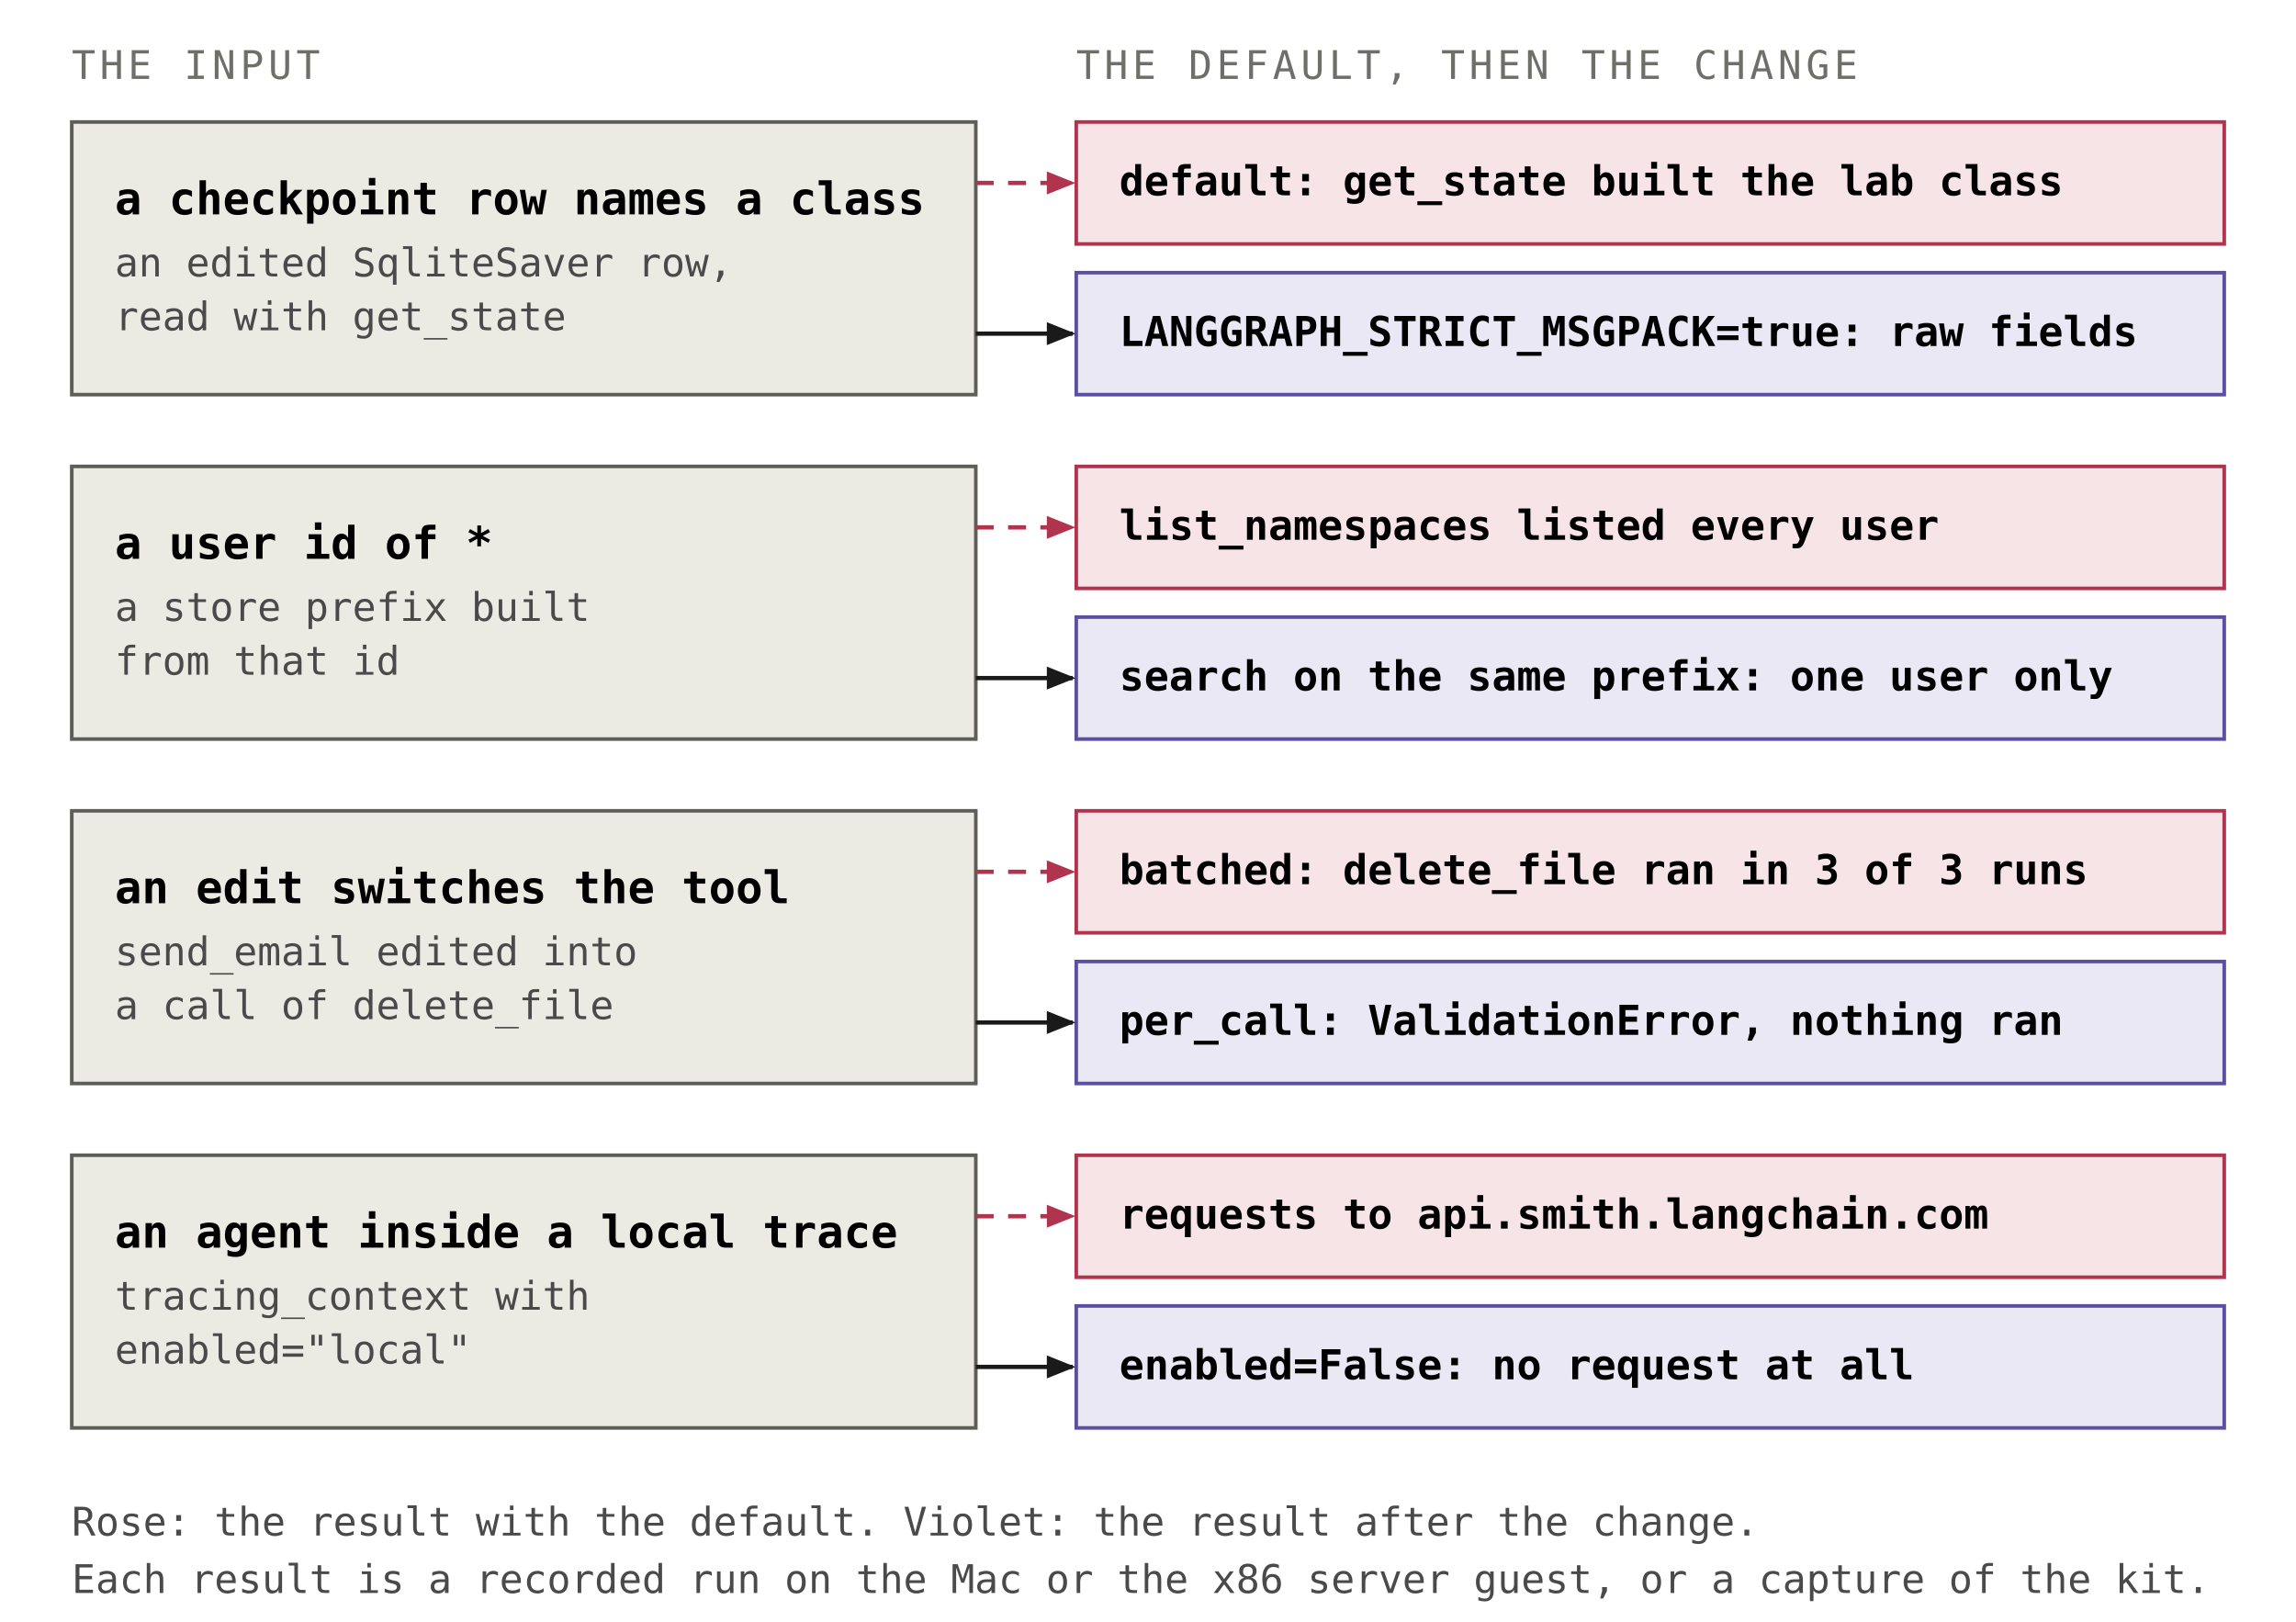
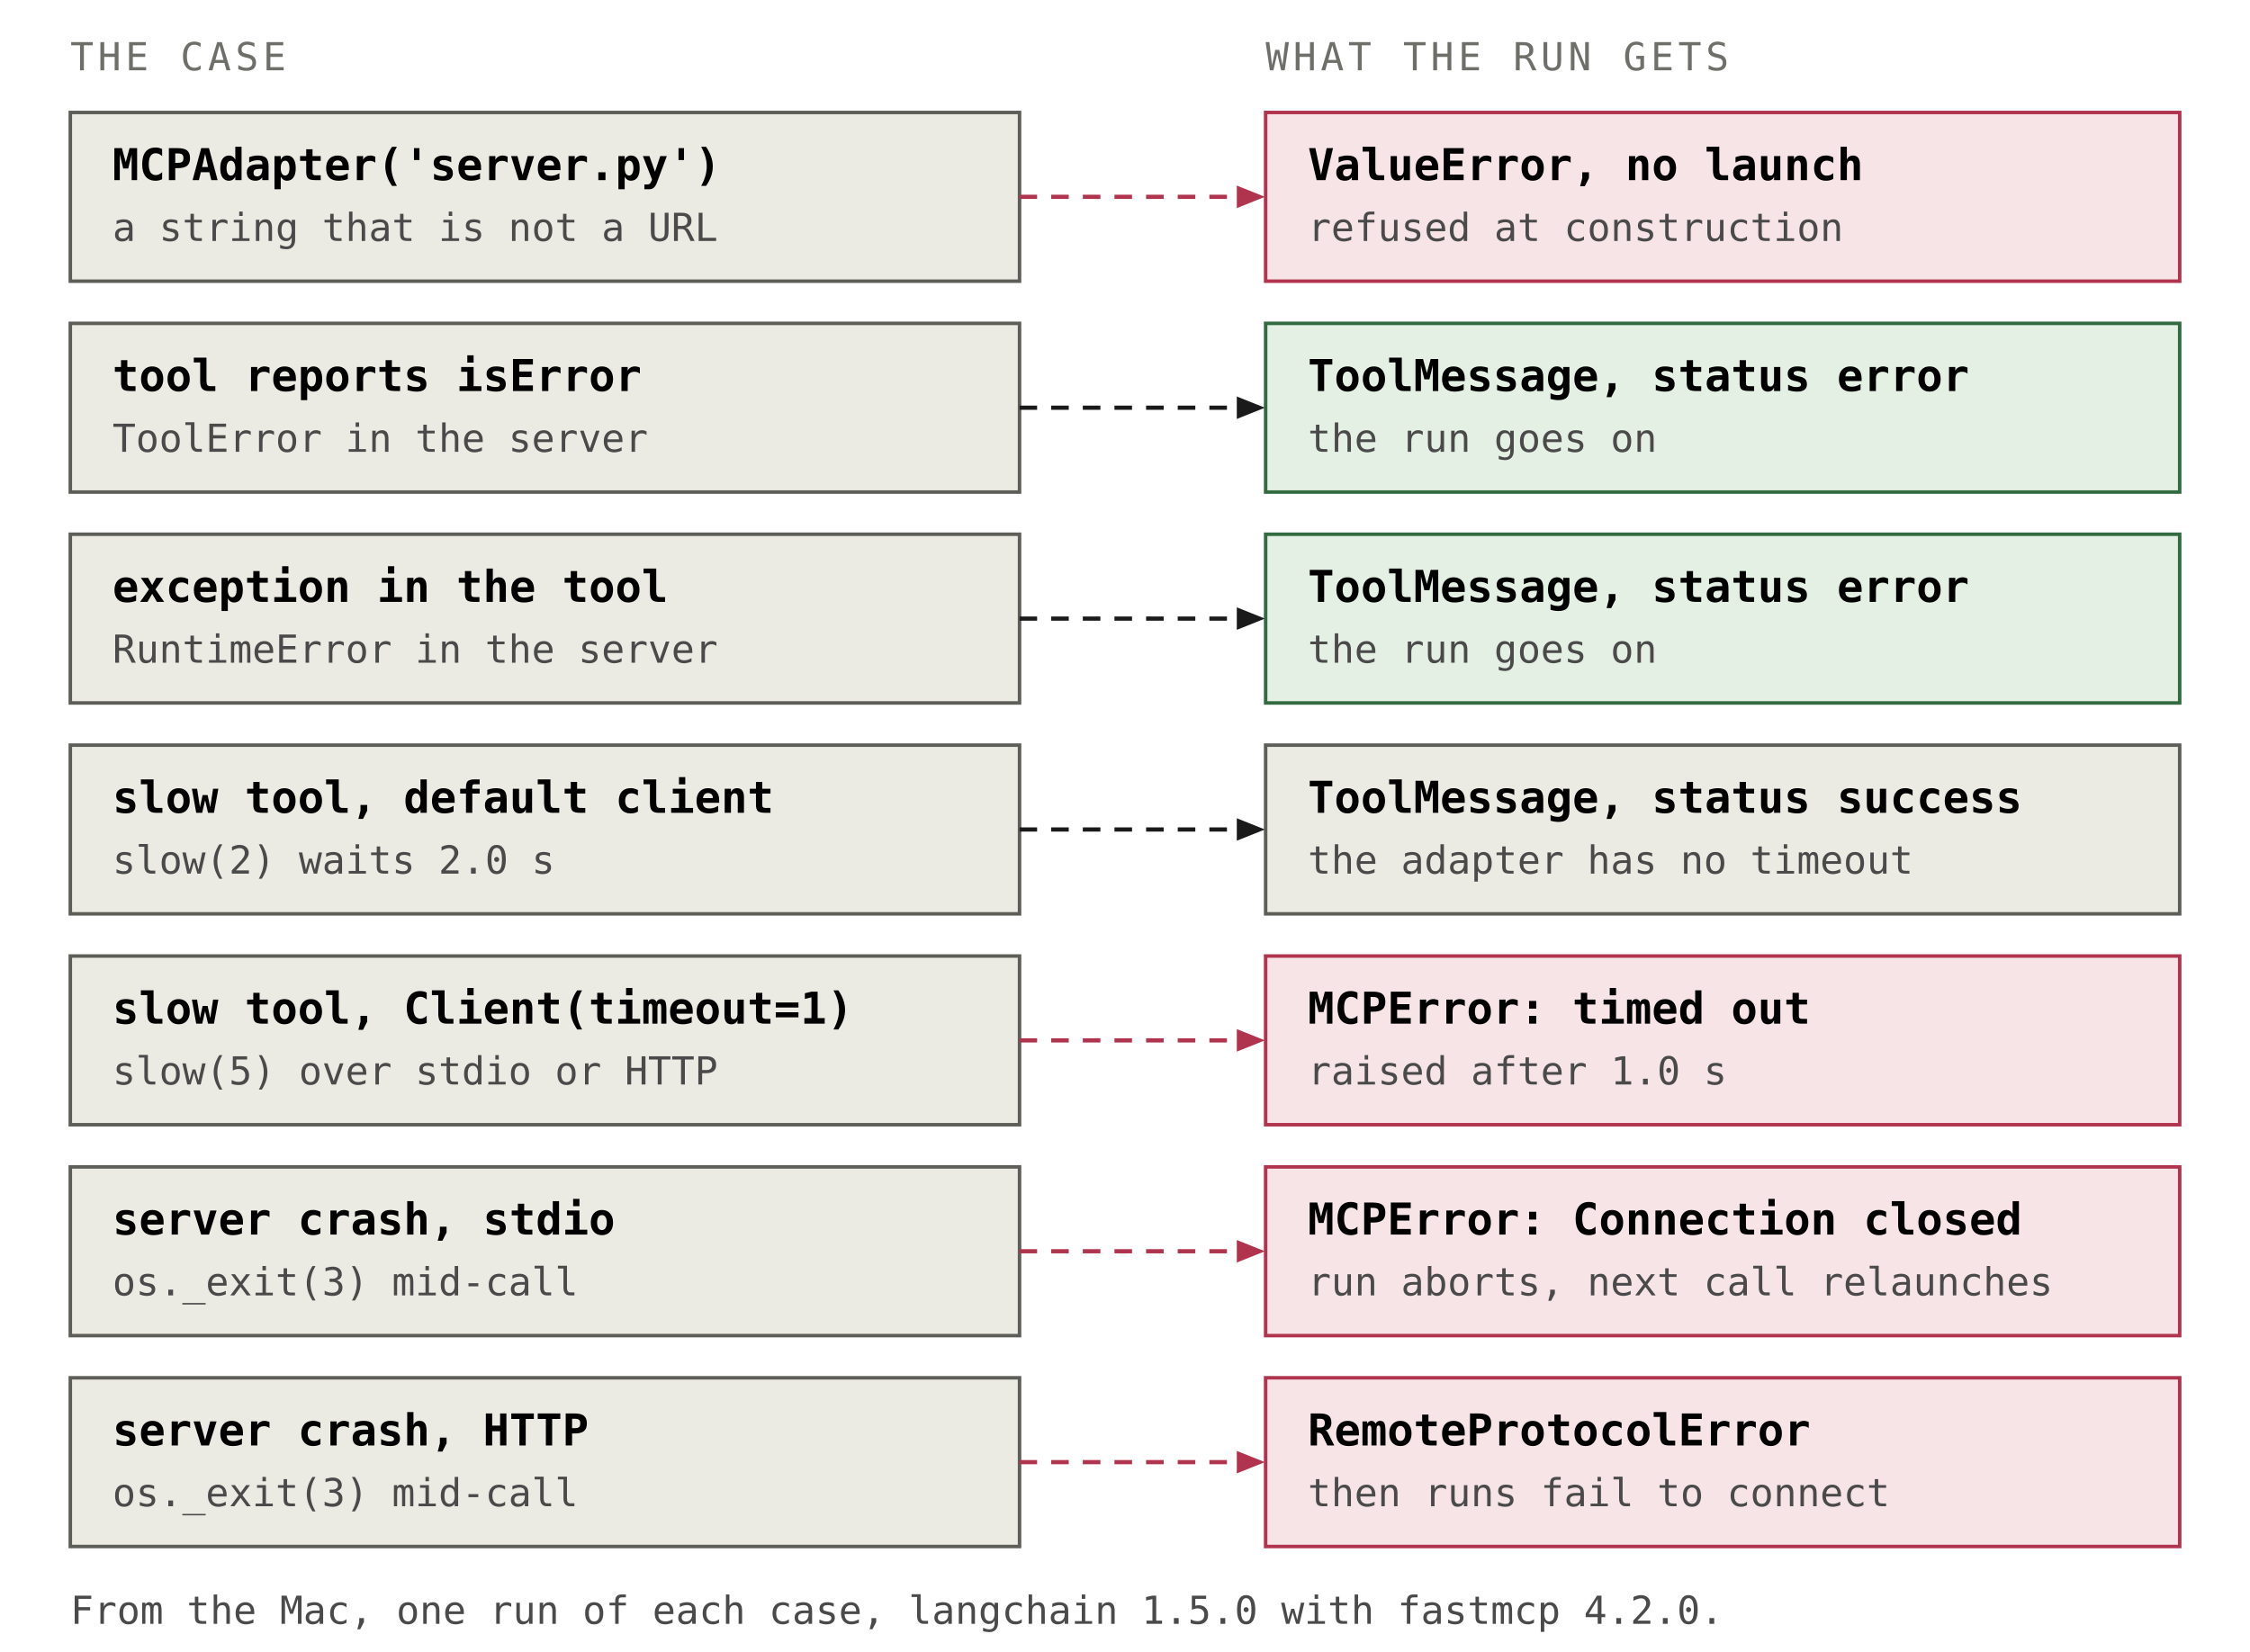
- <svg xmlns="http://www.w3.org/2000/svg" viewBox="0 0 640 452" role="img" aria-labelledby="fig-7-3-title fig-7-3-desc" font-family="JetBrains Mono, ui-monospace, monospace">
+ <svg xmlns="http://www.w3.org/2000/svg" viewBox="0 0 640 470" role="img" aria-labelledby="fig-7-3-title fig-7-3-desc" font-family="JetBrains Mono, ui-monospace, monospace">
  <defs>
    <marker id="fig-7-3-head-rose" viewBox="0 0 10 10" refX="9" refY="5" markerWidth="8" markerHeight="8" markerUnits="userSpaceOnUse" orient="auto-start-reverse">
      <path d="M0 1 L10 5 L0 9 z" fill="var(--m-rose-ink, #b0344d)" />
    </marker>
    <marker id="fig-7-3-head-ink" viewBox="0 0 10 10" refX="9" refY="5" markerWidth="8" markerHeight="8" markerUnits="userSpaceOnUse" orient="auto-start-reverse">
      <path d="M0 1 L10 5 L0 9 z" fill="var(--m-ink, #1a1a1a)" />
    </marker>
  </defs>
-   <text x="20" y="22" font-size="11" letter-spacing="1.2" fill="var(--m-ink-mute, #6f6f6a)">THE INPUT</text>
-   <text x="300" y="22" font-size="11" letter-spacing="1.2" fill="var(--m-ink-mute, #6f6f6a)">THE DEFAULT, THEN THE CHANGE</text>
-   <rect x="20" y="34" width="252" height="76" fill="var(--m-grey-fill, #ecebe3)" stroke="var(--m-grey-ink, #5e5e59)" />
-   <text x="32" y="59.75" font-size="12.5" font-weight="700">a checkpoint row names a class</text>
-   <text x="32" y="77.05" font-size="11" class="m-serif" fill="var(--m-ink-soft, #4a4a4a)">an edited SqliteSaver row,</text>
-   <text x="32" y="92.05" font-size="11" class="m-serif" fill="var(--m-ink-soft, #4a4a4a)">read with get_state</text>
-   <rect x="300" y="34" width="320" height="34" fill="var(--m-rose-fill, #f7e4e7)" stroke="var(--m-rose-ink, #b0344d)" />
-   <text x="312" y="54.45" font-size="11.5" font-weight="700">default: get_state built the lab class</text>
-   <rect x="300" y="76" width="320" height="34" fill="var(--m-violet-fill, #ebe8f5)" stroke="var(--m-violet-ink, #5b4fa3)" />
-   <text x="312" y="96.45" font-size="11.5" font-weight="700">LANGGRAPH_STRICT_MSGPACK=true: raw fields</text>
-   <path d="M272 51 H299" fill="none" stroke="var(--m-rose-ink, #b0344d)" stroke-width="1.2" stroke-dasharray="5 4" stroke-linejoin="round" marker-end="url(#fig-7-3-head-rose)" />
-   <path d="M272 93 H299" fill="none" stroke="var(--m-ink, #1a1a1a)" stroke-width="1.2" stroke-linejoin="round" marker-end="url(#fig-7-3-head-ink)" />
-   <rect x="20" y="130" width="252" height="76" fill="var(--m-grey-fill, #ecebe3)" stroke="var(--m-grey-ink, #5e5e59)" />
-   <text x="32" y="155.75" font-size="12.5" font-weight="700">a user id of *</text>
-   <text x="32" y="173.05" font-size="11" class="m-serif" fill="var(--m-ink-soft, #4a4a4a)">a store prefix built</text>
-   <text x="32" y="188.05" font-size="11" class="m-serif" fill="var(--m-ink-soft, #4a4a4a)">from that id</text>
-   <rect x="300" y="130" width="320" height="34" fill="var(--m-rose-fill, #f7e4e7)" stroke="var(--m-rose-ink, #b0344d)" />
-   <text x="312" y="150.45" font-size="11.5" font-weight="700">list_namespaces listed every user</text>
-   <rect x="300" y="172" width="320" height="34" fill="var(--m-violet-fill, #ebe8f5)" stroke="var(--m-violet-ink, #5b4fa3)" />
-   <text x="312" y="192.45" font-size="11.5" font-weight="700">search on the same prefix: one user only</text>
-   <path d="M272 147 H299" fill="none" stroke="var(--m-rose-ink, #b0344d)" stroke-width="1.2" stroke-dasharray="5 4" stroke-linejoin="round" marker-end="url(#fig-7-3-head-rose)" />
-   <path d="M272 189 H299" fill="none" stroke="var(--m-ink, #1a1a1a)" stroke-width="1.2" stroke-linejoin="round" marker-end="url(#fig-7-3-head-ink)" />
-   <rect x="20" y="226" width="252" height="76" fill="var(--m-grey-fill, #ecebe3)" stroke="var(--m-grey-ink, #5e5e59)" />
-   <text x="32" y="251.75" font-size="12.5" font-weight="700">an edit switches the tool</text>
-   <text x="32" y="269.05" font-size="11" class="m-serif" fill="var(--m-ink-soft, #4a4a4a)">send_email edited into</text>
-   <text x="32" y="284.05" font-size="11" class="m-serif" fill="var(--m-ink-soft, #4a4a4a)">a call of delete_file</text>
-   <rect x="300" y="226" width="320" height="34" fill="var(--m-rose-fill, #f7e4e7)" stroke="var(--m-rose-ink, #b0344d)" />
-   <text x="312" y="246.45" font-size="11.5" font-weight="700">batched: delete_file ran in 3 of 3 runs</text>
-   <rect x="300" y="268" width="320" height="34" fill="var(--m-violet-fill, #ebe8f5)" stroke="var(--m-violet-ink, #5b4fa3)" />
-   <text x="312" y="288.45" font-size="11.5" font-weight="700">per_call: ValidationError, nothing ran</text>
-   <path d="M272 243 H299" fill="none" stroke="var(--m-rose-ink, #b0344d)" stroke-width="1.2" stroke-dasharray="5 4" stroke-linejoin="round" marker-end="url(#fig-7-3-head-rose)" />
-   <path d="M272 285 H299" fill="none" stroke="var(--m-ink, #1a1a1a)" stroke-width="1.2" stroke-linejoin="round" marker-end="url(#fig-7-3-head-ink)" />
-   <rect x="20" y="322" width="252" height="76" fill="var(--m-grey-fill, #ecebe3)" stroke="var(--m-grey-ink, #5e5e59)" />
-   <text x="32" y="347.75" font-size="12.5" font-weight="700">an agent inside a local trace</text>
-   <text x="32" y="365.05" font-size="11" class="m-serif" fill="var(--m-ink-soft, #4a4a4a)">tracing_context with</text>
-   <text x="32" y="380.05" font-size="11" class="m-serif" fill="var(--m-ink-soft, #4a4a4a)">enabled="local"</text>
-   <rect x="300" y="322" width="320" height="34" fill="var(--m-rose-fill, #f7e4e7)" stroke="var(--m-rose-ink, #b0344d)" />
-   <text x="312" y="342.45" font-size="11.5" font-weight="700">requests to api.smith.langchain.com</text>
-   <rect x="300" y="364" width="320" height="34" fill="var(--m-violet-fill, #ebe8f5)" stroke="var(--m-violet-ink, #5b4fa3)" />
-   <text x="312" y="384.45" font-size="11.5" font-weight="700">enabled=False: no request at all</text>
-   <path d="M272 339 H299" fill="none" stroke="var(--m-rose-ink, #b0344d)" stroke-width="1.2" stroke-dasharray="5 4" stroke-linejoin="round" marker-end="url(#fig-7-3-head-rose)" />
-   <path d="M272 381 H299" fill="none" stroke="var(--m-ink, #1a1a1a)" stroke-width="1.2" stroke-linejoin="round" marker-end="url(#fig-7-3-head-ink)" />
-   <text x="20" y="428" font-size="11" class="m-serif" fill="var(--m-ink-soft, #4a4a4a)">Rose: the result with the default. Violet: the result after the change.</text>
-   <text x="20" y="444" font-size="11" class="m-serif" fill="var(--m-ink-soft, #4a4a4a)">Each result is a recorded run on the Mac or the x86 server guest, or a capture of the kit.</text>
+   <text x="20" y="20" font-size="11" letter-spacing="1.2" fill="var(--m-ink-mute, #6f6f6a)">THE CASE</text>
+   <text x="360" y="20" font-size="11" letter-spacing="1.2" fill="var(--m-ink-mute, #6f6f6a)">WHAT THE RUN GETS</text>
+   <rect x="20" y="32" width="270" height="48" fill="var(--m-grey-fill, #ecebe3)" stroke="var(--m-grey-ink, #5e5e59)" />
+   <text x="32" y="51.25" font-size="12.5" font-weight="700">MCPAdapter('server.py')</text>
+   <text x="32" y="68.55" font-size="11" class="m-serif" fill="var(--m-ink-soft, #4a4a4a)">a string that is not a URL</text>
+   <rect x="360" y="32" width="260" height="48" fill="var(--m-rose-fill, #f7e4e7)" stroke="var(--m-rose-ink, #b0344d)" />
+   <text x="372" y="51.25" font-size="12.5" font-weight="700">ValueError, no launch</text>
+   <text x="372" y="68.55" font-size="11" class="m-serif" fill="var(--m-ink-soft, #4a4a4a)">refused at construction</text>
+   <line x1="290" y1="56" x2="359" y2="56" stroke="var(--m-rose-ink, #b0344d)" stroke-width="1.2" stroke-dasharray="5 4" marker-end="url(#fig-7-3-head-rose)" />
+   <rect x="20" y="92" width="270" height="48" fill="var(--m-grey-fill, #ecebe3)" stroke="var(--m-grey-ink, #5e5e59)" />
+   <text x="32" y="111.25" font-size="12.5" font-weight="700">tool reports isError</text>
+   <text x="32" y="128.55" font-size="11" class="m-serif" fill="var(--m-ink-soft, #4a4a4a)">ToolError in the server</text>
+   <rect x="360" y="92" width="260" height="48" fill="var(--m-green-fill, #e5f0e4)" stroke="var(--m-green-ink, #336b40)" />
+   <text x="372" y="111.25" font-size="12.5" font-weight="700">ToolMessage, status error</text>
+   <text x="372" y="128.55" font-size="11" class="m-serif" fill="var(--m-ink-soft, #4a4a4a)">the run goes on</text>
+   <line x1="290" y1="116" x2="359" y2="116" stroke="var(--m-ink, #1a1a1a)" stroke-width="1.2" stroke-dasharray="5 4" marker-end="url(#fig-7-3-head-ink)" />
+   <rect x="20" y="152" width="270" height="48" fill="var(--m-grey-fill, #ecebe3)" stroke="var(--m-grey-ink, #5e5e59)" />
+   <text x="32" y="171.25" font-size="12.5" font-weight="700">exception in the tool</text>
+   <text x="32" y="188.55" font-size="11" class="m-serif" fill="var(--m-ink-soft, #4a4a4a)">RuntimeError in the server</text>
+   <rect x="360" y="152" width="260" height="48" fill="var(--m-green-fill, #e5f0e4)" stroke="var(--m-green-ink, #336b40)" />
+   <text x="372" y="171.25" font-size="12.5" font-weight="700">ToolMessage, status error</text>
+   <text x="372" y="188.55" font-size="11" class="m-serif" fill="var(--m-ink-soft, #4a4a4a)">the run goes on</text>
+   <line x1="290" y1="176" x2="359" y2="176" stroke="var(--m-ink, #1a1a1a)" stroke-width="1.2" stroke-dasharray="5 4" marker-end="url(#fig-7-3-head-ink)" />
+   <rect x="20" y="212" width="270" height="48" fill="var(--m-grey-fill, #ecebe3)" stroke="var(--m-grey-ink, #5e5e59)" />
+   <text x="32" y="231.25" font-size="12.5" font-weight="700">slow tool, default client</text>
+   <text x="32" y="248.55" font-size="11" class="m-serif" fill="var(--m-ink-soft, #4a4a4a)">slow(2) waits 2.0 s</text>
+   <rect x="360" y="212" width="260" height="48" fill="var(--m-grey-fill, #ecebe3)" stroke="var(--m-grey-ink, #5e5e59)" />
+   <text x="372" y="231.25" font-size="12.5" font-weight="700">ToolMessage, status success</text>
+   <text x="372" y="248.55" font-size="11" class="m-serif" fill="var(--m-ink-soft, #4a4a4a)">the adapter has no timeout</text>
+   <line x1="290" y1="236" x2="359" y2="236" stroke="var(--m-ink, #1a1a1a)" stroke-width="1.2" stroke-dasharray="5 4" marker-end="url(#fig-7-3-head-ink)" />
+   <rect x="20" y="272" width="270" height="48" fill="var(--m-grey-fill, #ecebe3)" stroke="var(--m-grey-ink, #5e5e59)" />
+   <text x="32" y="291.25" font-size="12.5" font-weight="700">slow tool, Client(timeout=1)</text>
+   <text x="32" y="308.55" font-size="11" class="m-serif" fill="var(--m-ink-soft, #4a4a4a)">slow(5) over stdio or HTTP</text>
+   <rect x="360" y="272" width="260" height="48" fill="var(--m-rose-fill, #f7e4e7)" stroke="var(--m-rose-ink, #b0344d)" />
+   <text x="372" y="291.25" font-size="12.5" font-weight="700">MCPError: timed out</text>
+   <text x="372" y="308.55" font-size="11" class="m-serif" fill="var(--m-ink-soft, #4a4a4a)">raised after 1.0 s</text>
+   <line x1="290" y1="296" x2="359" y2="296" stroke="var(--m-rose-ink, #b0344d)" stroke-width="1.2" stroke-dasharray="5 4" marker-end="url(#fig-7-3-head-rose)" />
+   <rect x="20" y="332" width="270" height="48" fill="var(--m-grey-fill, #ecebe3)" stroke="var(--m-grey-ink, #5e5e59)" />
+   <text x="32" y="351.25" font-size="12.5" font-weight="700">server crash, stdio</text>
+   <text x="32" y="368.55" font-size="11" class="m-serif" fill="var(--m-ink-soft, #4a4a4a)">os._exit(3) mid-call</text>
+   <rect x="360" y="332" width="260" height="48" fill="var(--m-rose-fill, #f7e4e7)" stroke="var(--m-rose-ink, #b0344d)" />
+   <text x="372" y="351.25" font-size="12.5" font-weight="700">MCPError: Connection closed</text>
+   <text x="372" y="368.55" font-size="11" class="m-serif" fill="var(--m-ink-soft, #4a4a4a)">run aborts, next call relaunches</text>
+   <line x1="290" y1="356" x2="359" y2="356" stroke="var(--m-rose-ink, #b0344d)" stroke-width="1.2" stroke-dasharray="5 4" marker-end="url(#fig-7-3-head-rose)" />
+   <rect x="20" y="392" width="270" height="48" fill="var(--m-grey-fill, #ecebe3)" stroke="var(--m-grey-ink, #5e5e59)" />
+   <text x="32" y="411.25" font-size="12.5" font-weight="700">server crash, HTTP</text>
+   <text x="32" y="428.55" font-size="11" class="m-serif" fill="var(--m-ink-soft, #4a4a4a)">os._exit(3) mid-call</text>
+   <rect x="360" y="392" width="260" height="48" fill="var(--m-rose-fill, #f7e4e7)" stroke="var(--m-rose-ink, #b0344d)" />
+   <text x="372" y="411.25" font-size="12.5" font-weight="700">RemoteProtocolError</text>
+   <text x="372" y="428.55" font-size="11" class="m-serif" fill="var(--m-ink-soft, #4a4a4a)">then runs fail to connect</text>
+   <line x1="290" y1="416" x2="359" y2="416" stroke="var(--m-rose-ink, #b0344d)" stroke-width="1.2" stroke-dasharray="5 4" marker-end="url(#fig-7-3-head-rose)" />
+   <text x="20" y="462" font-size="11" class="m-serif" fill="var(--m-ink-soft, #4a4a4a)">From the Mac, one run of each case, langchain 1.5.0 with fastmcp 4.2.0.</text>
</svg>
